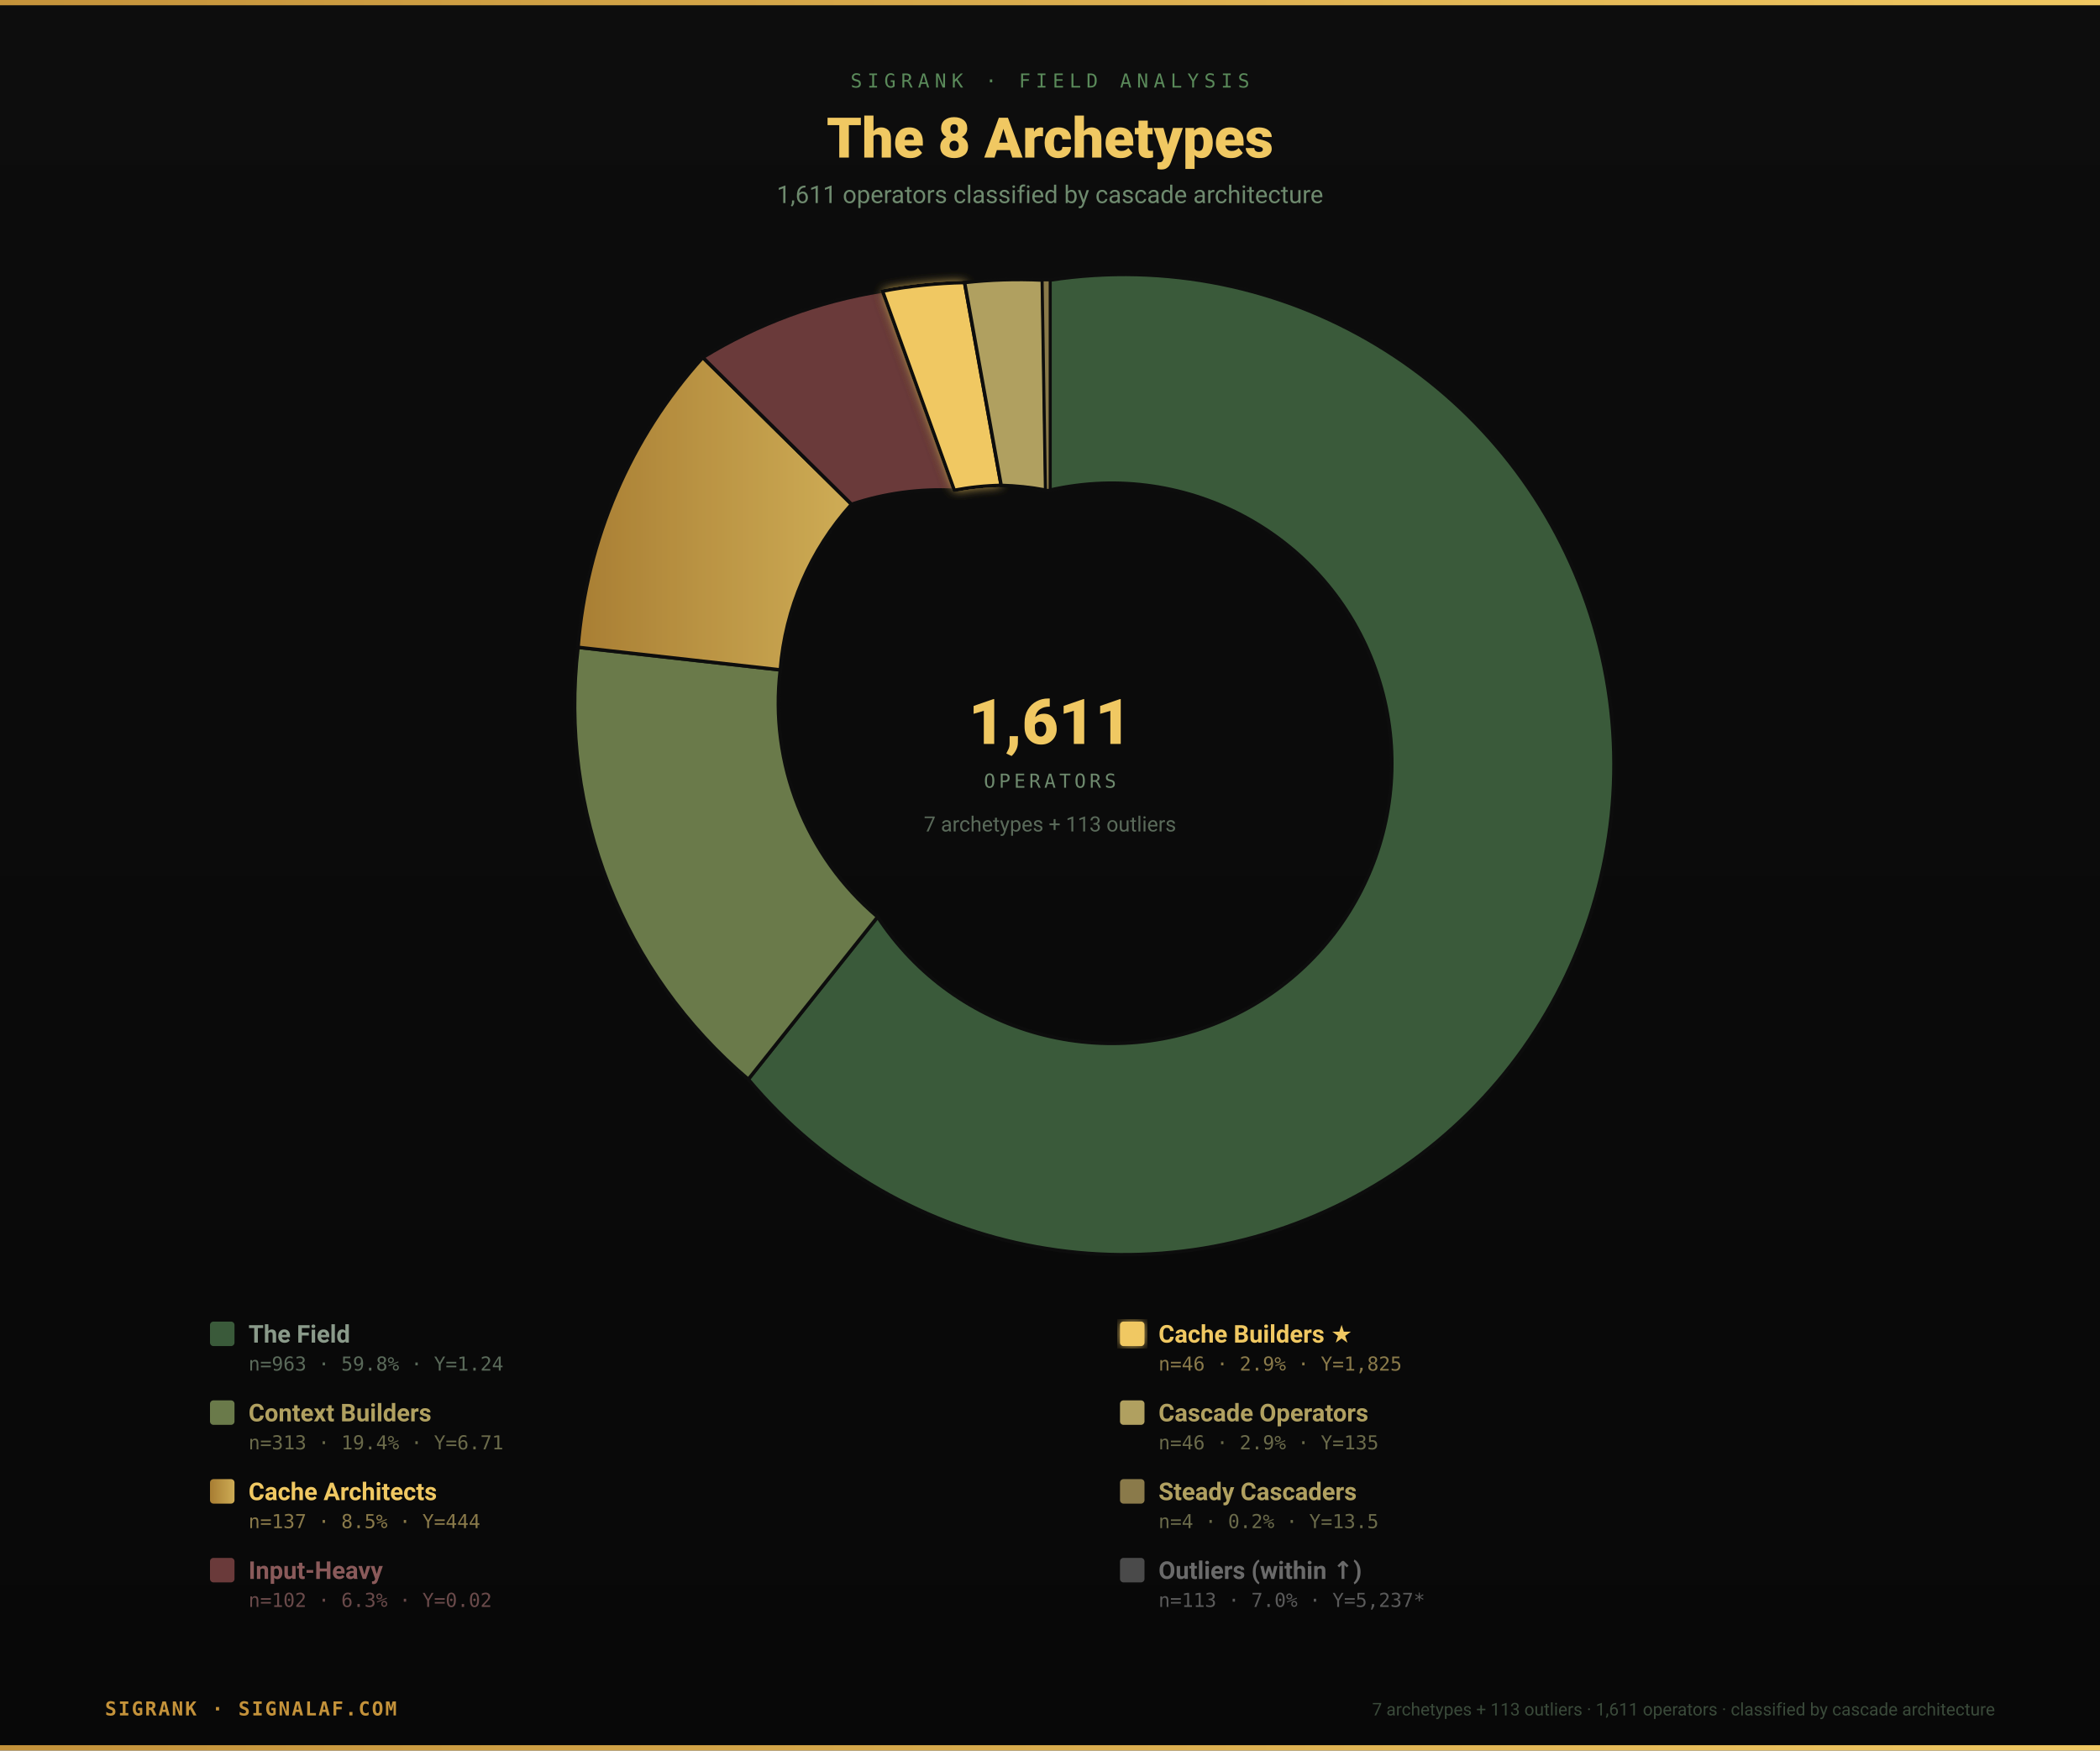
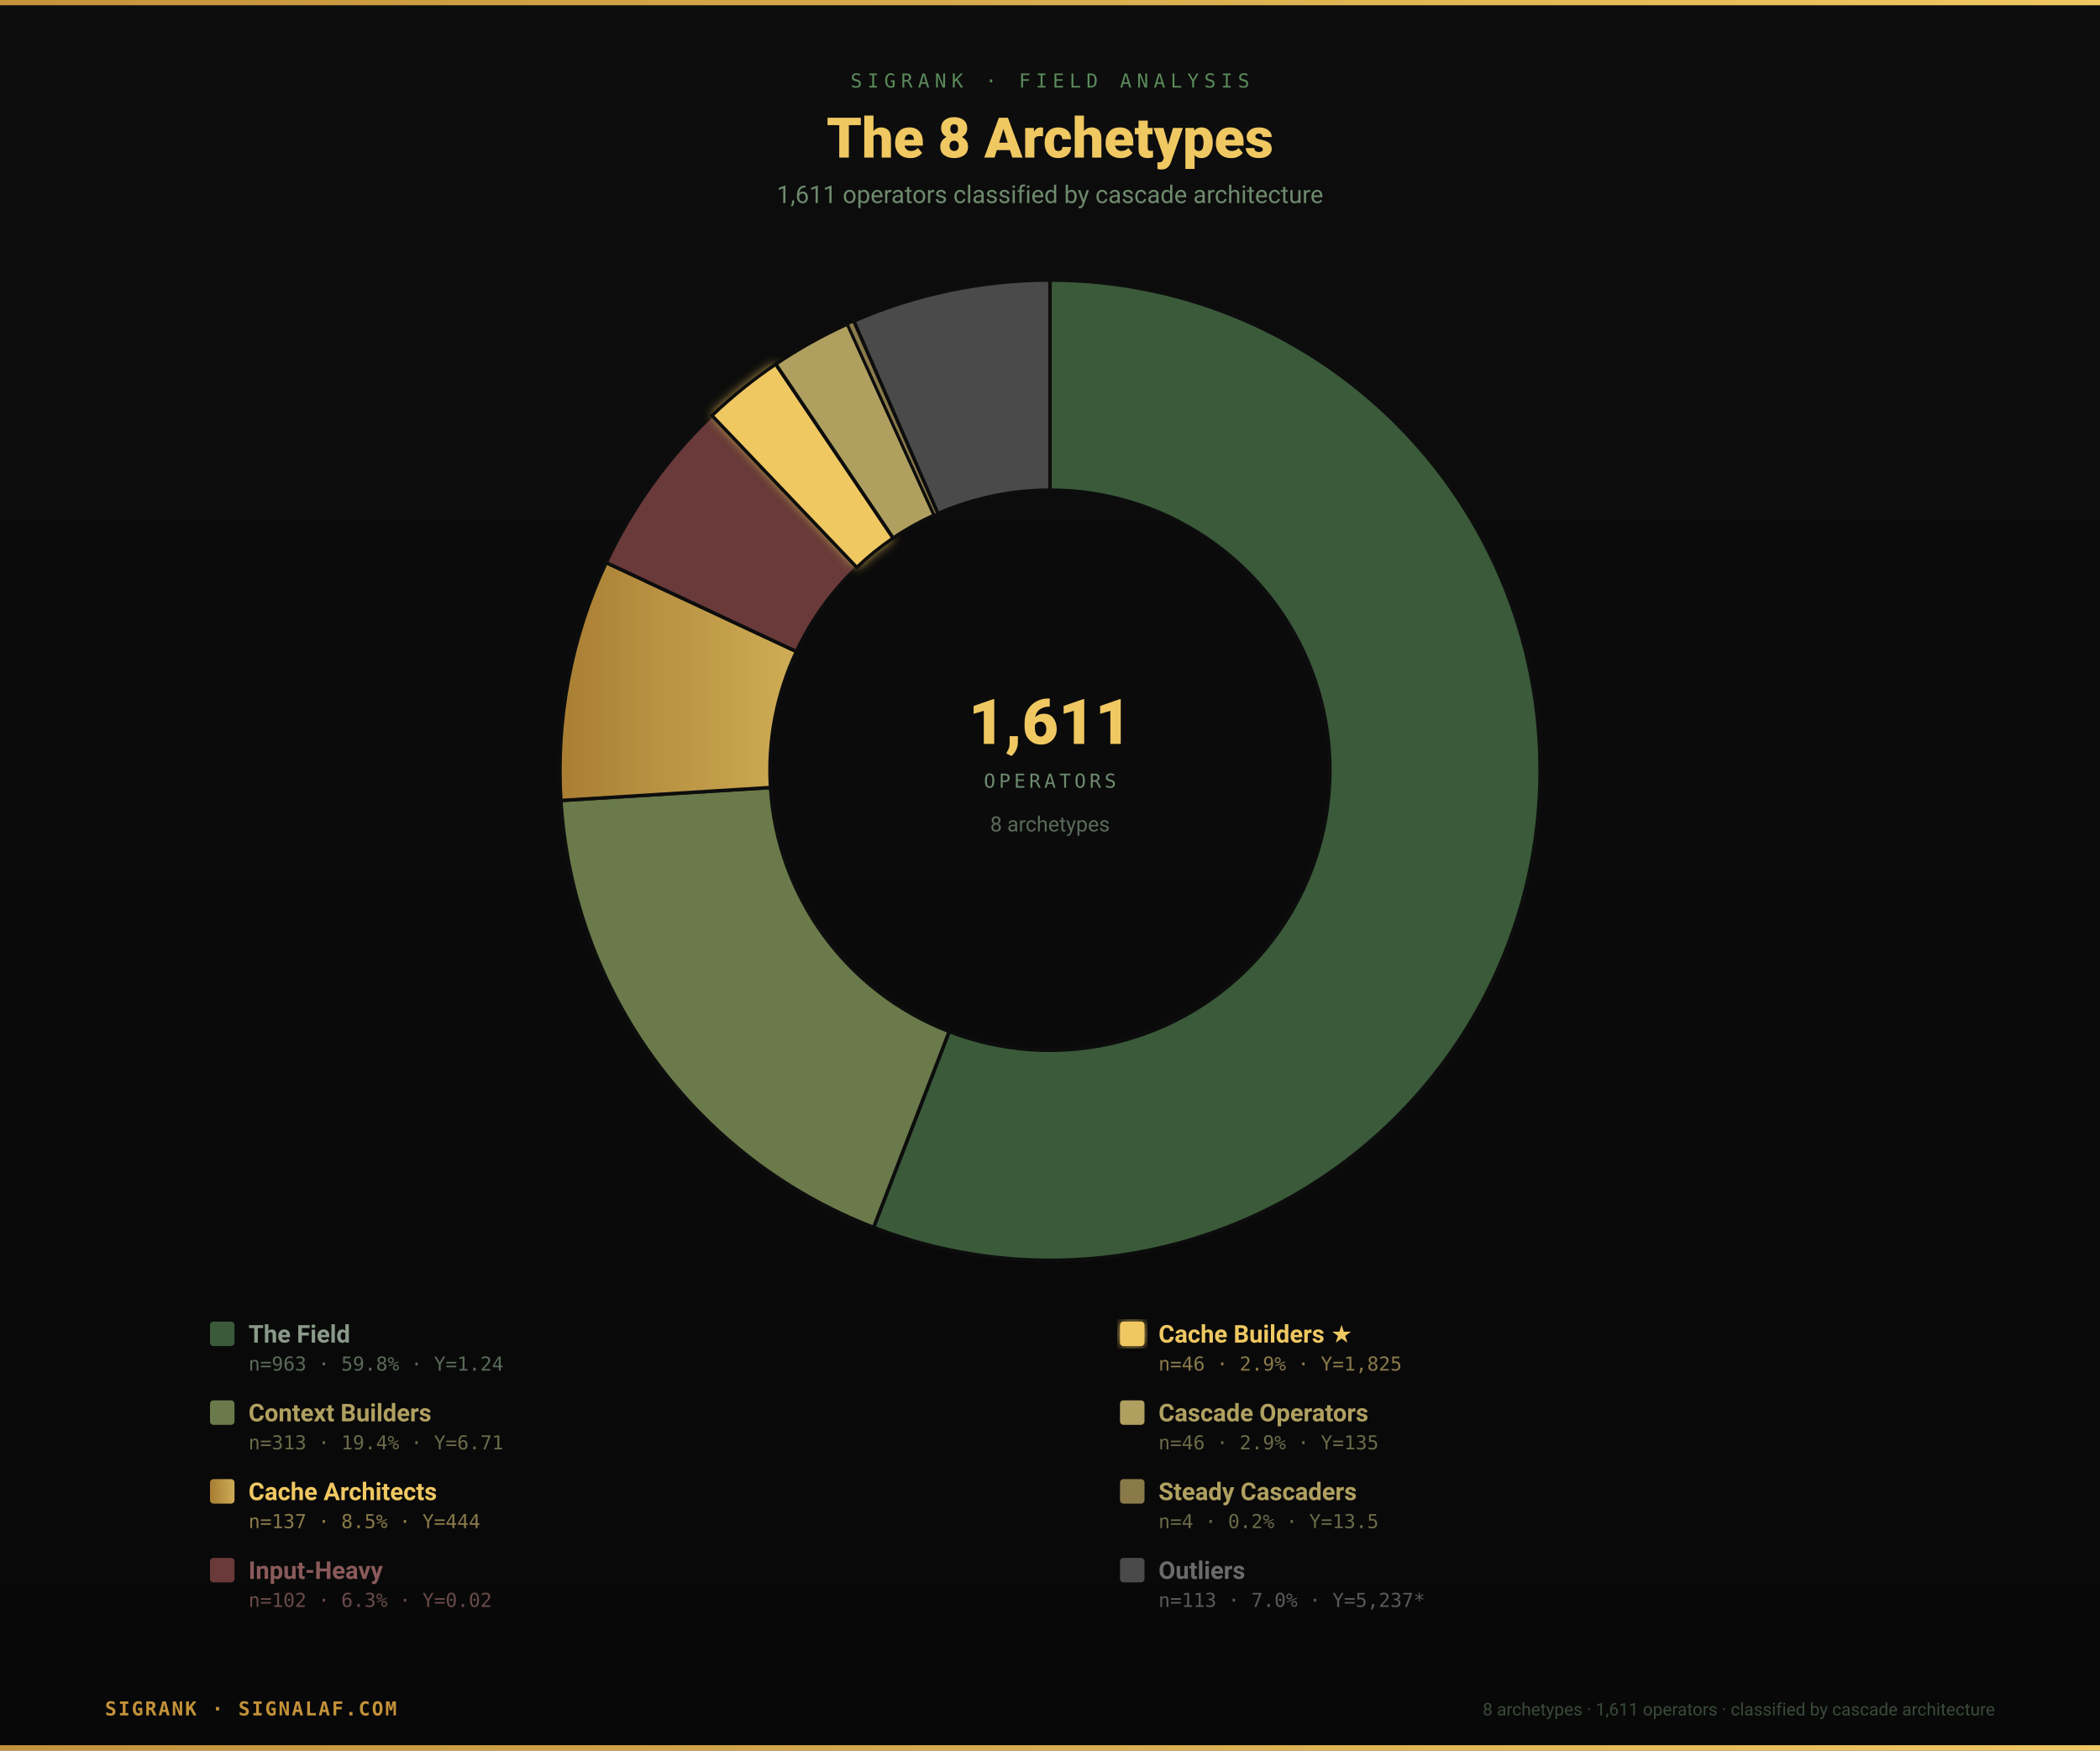
<svg xmlns="http://www.w3.org/2000/svg" width="1200" height="1000" viewBox="0 0 1200 1000">
  <defs>
    <linearGradient id="bgGrad" x1="0%" y1="0%" x2="0%" y2="100%">
      <stop offset="0%" style="stop-color:#0d0d0d" />
      <stop offset="100%" style="stop-color:#080808" />
    </linearGradient>
    <linearGradient id="goldGrad" x1="0%" y1="0%" x2="100%" y2="0%">
      <stop offset="0%" style="stop-color:#c4923a" />
      <stop offset="100%" style="stop-color:#f0c862" />
    </linearGradient>
    <filter id="goldGlow">
      <feGaussianBlur stdDeviation="3" result="blur" />
      <feMerge>
        <feMergeNode in="blur" />
        <feMergeNode in="SourceGraphic" />
      </feMerge>
    </filter>
  </defs>
  <rect width="1200" height="1000" fill="url(#bgGrad)" />
  <rect x="0" y="0" width="1200" height="3" fill="url(#goldGrad)" />
  <rect x="0" y="997" width="1200" height="3" fill="url(#goldGrad)" />
  <text x="600" y="50" font-family="Roboto Mono, monospace" font-size="11" fill="#5a8a5a" letter-spacing="3" text-anchor="middle">SIGRANK · FIELD ANALYSIS</text>
  <text x="600" y="90" font-family="Roboto, sans-serif" font-size="32" font-weight="900" fill="#f0c862" text-anchor="middle">The 8 Archetypes</text>
  <text x="600" y="116" font-family="Roboto, sans-serif" font-size="14" fill="#6e8a6e" text-anchor="middle">1,611 operators classified by cascade architecture</text>
-   <path d="M 600.0,160.0 A 280,280 0 1 1 427.6,616.6 L 501.5,523.8 A 160,160 0 1 0 600.0,280.0 Z" fill="#3a5a3a" stroke="#0d0d0d" stroke-width="2" />
-   <path d="M 427.6,616.6 A 280,280 0 0 1 330.3,369.8 L 445.9,382.7 A 160,160 0 0 0 501.5,523.8 Z" fill="#6a7a4a" stroke="#0d0d0d" stroke-width="2" />
-   <path d="M 330.3,369.8 A 280,280 0 0 1 401.6,204.2 L 486.6,288.1 A 160,160 0 0 0 445.9,382.7 Z" fill="url(#goldGrad)" stroke="#0d0d0d" stroke-width="2" opacity="0.85" />
-   <path d="M 401.6,204.2 A 280,280 0 0 1 504.3,166.3 L 545.3,280.1 A 160,160 0 0 0 486.6,288.1 Z" fill="#6a3a3a" stroke="#0d0d0d" stroke-width="2" />
-   <path d="M 504.3,166.3 A 280,280 0 0 1 551.2,161.4 L 572.1,277.3 A 160,160 0 0 0 545.3,280.1 Z" fill="#f0c862" stroke="#0d0d0d" stroke-width="2" filter="url(#goldGlow)" />
-   <path d="M 551.2,161.4 A 280,280 0 0 1 595.6,160.0 L 597.5,280.0 A 160,160 0 0 0 572.1,277.3 Z" fill="#b0a060" stroke="#0d0d0d" stroke-width="2" />
-   <path d="M 595.6,160.0 A 280,280 0 0 1 600.0,160.0 L 600.0,280.0 A 160,160 0 0 0 597.5,280.0 Z" fill="#8a7a4a" stroke="#0d0d0d" stroke-width="1.5" />
+   <path d="M 600.0,160.0 A 280,280 0 1 1 499.2,701.2 L 542.4,589.3 A 160,160 0 1 0 600.0,280.0 Z" fill="#3a5a3a" stroke="#0d0d0d" stroke-width="2" />
+   <path d="M 499.2,701.2 A 280,280 0 0 1 320.5,457.3 L 440.3,449.9 A 160,160 0 0 0 542.4,589.3 Z" fill="#6a7a4a" stroke="#0d0d0d" stroke-width="2" />
+   <path d="M 320.5,457.3 A 280,280 0 0 1 346.4,321.4 L 455.1,372.2 A 160,160 0 0 0 440.3,449.9 Z" fill="url(#goldGrad)" stroke="#0d0d0d" stroke-width="2" opacity="0.85" />
+   <path d="M 346.4,321.4 A 280,280 0 0 1 406.8,237.4 L 489.6,324.2 A 160,160 0 0 0 455.1,372.2 Z" fill="#6a3a3a" stroke="#0d0d0d" stroke-width="2" />
+   <path d="M 406.8,237.4 A 280,280 0 0 1 443.3,208.0 L 510.4,307.4 A 160,160 0 0 0 489.6,324.2 Z" fill="#f0c862" stroke="#0d0d0d" stroke-width="2" filter="url(#goldGlow)" />
+   <path d="M 443.3,208.0 A 280,280 0 0 1 484.2,185.1 L 533.8,294.3 A 160,160 0 0 0 510.4,307.4 Z" fill="#b0a060" stroke="#0d0d0d" stroke-width="2" />
+   <path d="M 484.2,185.1 A 280,280 0 0 1 487.9,183.4 L 536.0,293.4 A 160,160 0 0 0 533.8,294.3 Z" fill="#8a7a4a" stroke="#0d0d0d" stroke-width="1.5" />
+   <path d="M 487.9,183.4 A 280,280 0 0 1 600.0,160.0 L 600.0,280.0 A 160,160 0 0 0 536.0,293.4 Z" fill="#4a4a4a" stroke="#0d0d0d" stroke-width="2" />
  <text x="600" y="425" font-family="Roboto, sans-serif" font-size="36" font-weight="900" fill="#f0c862" text-anchor="middle">1,611</text>
  <text x="600" y="450" font-family="Roboto Mono, monospace" font-size="11" fill="#6e8a6e" text-anchor="middle" letter-spacing="2">OPERATORS</text>
-   <text x="600" y="475" font-family="Roboto, sans-serif" font-size="12" fill="#5a6a5a" text-anchor="middle">7 archetypes + 113 outliers</text>
+   <text x="600" y="475" font-family="Roboto, sans-serif" font-size="12" fill="#5a6a5a" text-anchor="middle">8 archetypes</text>
  <rect x="120" y="755" width="14" height="14" rx="2" fill="#3a5a3a" />
  <text x="142" y="767" font-family="Roboto, sans-serif" font-size="14" font-weight="700" fill="#8a9a8a">The Field</text>
  <text x="142" y="783" font-family="Roboto Mono, monospace" font-size="11" fill="#5a6a5a">n=963 · 59.8% · Υ=1.24</text>
  <rect x="120" y="800" width="14" height="14" rx="2" fill="#6a7a4a" />
  <text x="142" y="812" font-family="Roboto, sans-serif" font-size="14" font-weight="700" fill="#b0a060">Context Builders</text>
  <text x="142" y="828" font-family="Roboto Mono, monospace" font-size="11" fill="#6a6a4a">n=313 · 19.4% · Υ=6.71</text>
  <rect x="120" y="845" width="14" height="14" rx="2" fill="url(#goldGrad)" opacity="0.85" />
  <text x="142" y="857" font-family="Roboto, sans-serif" font-size="14" font-weight="700" fill="#f0c862">Cache Architects</text>
  <text x="142" y="873" font-family="Roboto Mono, monospace" font-size="11" fill="#8a7a4a">n=137 · 8.5% · Υ=444</text>
  <rect x="120" y="890" width="14" height="14" rx="2" fill="#6a3a3a" />
  <text x="142" y="902" font-family="Roboto, sans-serif" font-size="14" font-weight="700" fill="#8a5a5a">Input-Heavy</text>
  <text x="142" y="918" font-family="Roboto Mono, monospace" font-size="11" fill="#6a4a4a">n=102 · 6.3% · Υ=0.02</text>
  <rect x="640" y="755" width="14" height="14" rx="2" fill="#f0c862" filter="url(#goldGlow)" />
  <text x="662" y="767" font-family="Roboto, sans-serif" font-size="14" font-weight="700" fill="#f0c862">Cache Builders ★</text>
  <text x="662" y="783" font-family="Roboto Mono, monospace" font-size="11" fill="#8a7a4a">n=46 · 2.9% · Υ=1,825</text>
  <rect x="640" y="800" width="14" height="14" rx="2" fill="#b0a060" />
  <text x="662" y="812" font-family="Roboto, sans-serif" font-size="14" font-weight="700" fill="#b0a060">Cascade Operators</text>
  <text x="662" y="828" font-family="Roboto Mono, monospace" font-size="11" fill="#6a6a4a">n=46 · 2.9% · Υ=135</text>
  <rect x="640" y="845" width="14" height="14" rx="2" fill="#8a7a4a" />
  <text x="662" y="857" font-family="Roboto, sans-serif" font-size="14" font-weight="700" fill="#b0a060">Steady Cascaders</text>
  <text x="662" y="873" font-family="Roboto Mono, monospace" font-size="11" fill="#6a6a4a">n=4 · 0.2% · Υ=13.5</text>
  <rect x="640" y="890" width="14" height="14" rx="2" fill="#4a4a4a" />
-   <text x="662" y="902" font-family="Roboto, sans-serif" font-size="14" font-weight="700" fill="#6a6a6a">Outliers (within ↑)</text>
+   <text x="662" y="902" font-family="Roboto, sans-serif" font-size="14" font-weight="700" fill="#6a6a6a">Outliers</text>
  <text x="662" y="918" font-family="Roboto Mono, monospace" font-size="11" fill="#5a5a5a">n=113 · 7.0% · Υ=5,237*</text>
  <text x="60" y="980" font-family="Roboto Mono, monospace" font-size="11" fill="#c4923a" font-weight="700" letter-spacing="1">SIGRANK · SIGNALAF.COM</text>
-   <text x="1140" y="980" font-family="Roboto, sans-serif" font-size="10" fill="#3a4a3a" text-anchor="end">7 archetypes + 113 outliers · 1,611 operators · classified by cascade architecture</text>
+   <text x="1140" y="980" font-family="Roboto, sans-serif" font-size="10" fill="#3a4a3a" text-anchor="end">8 archetypes · 1,611 operators · classified by cascade architecture</text>
</svg>
